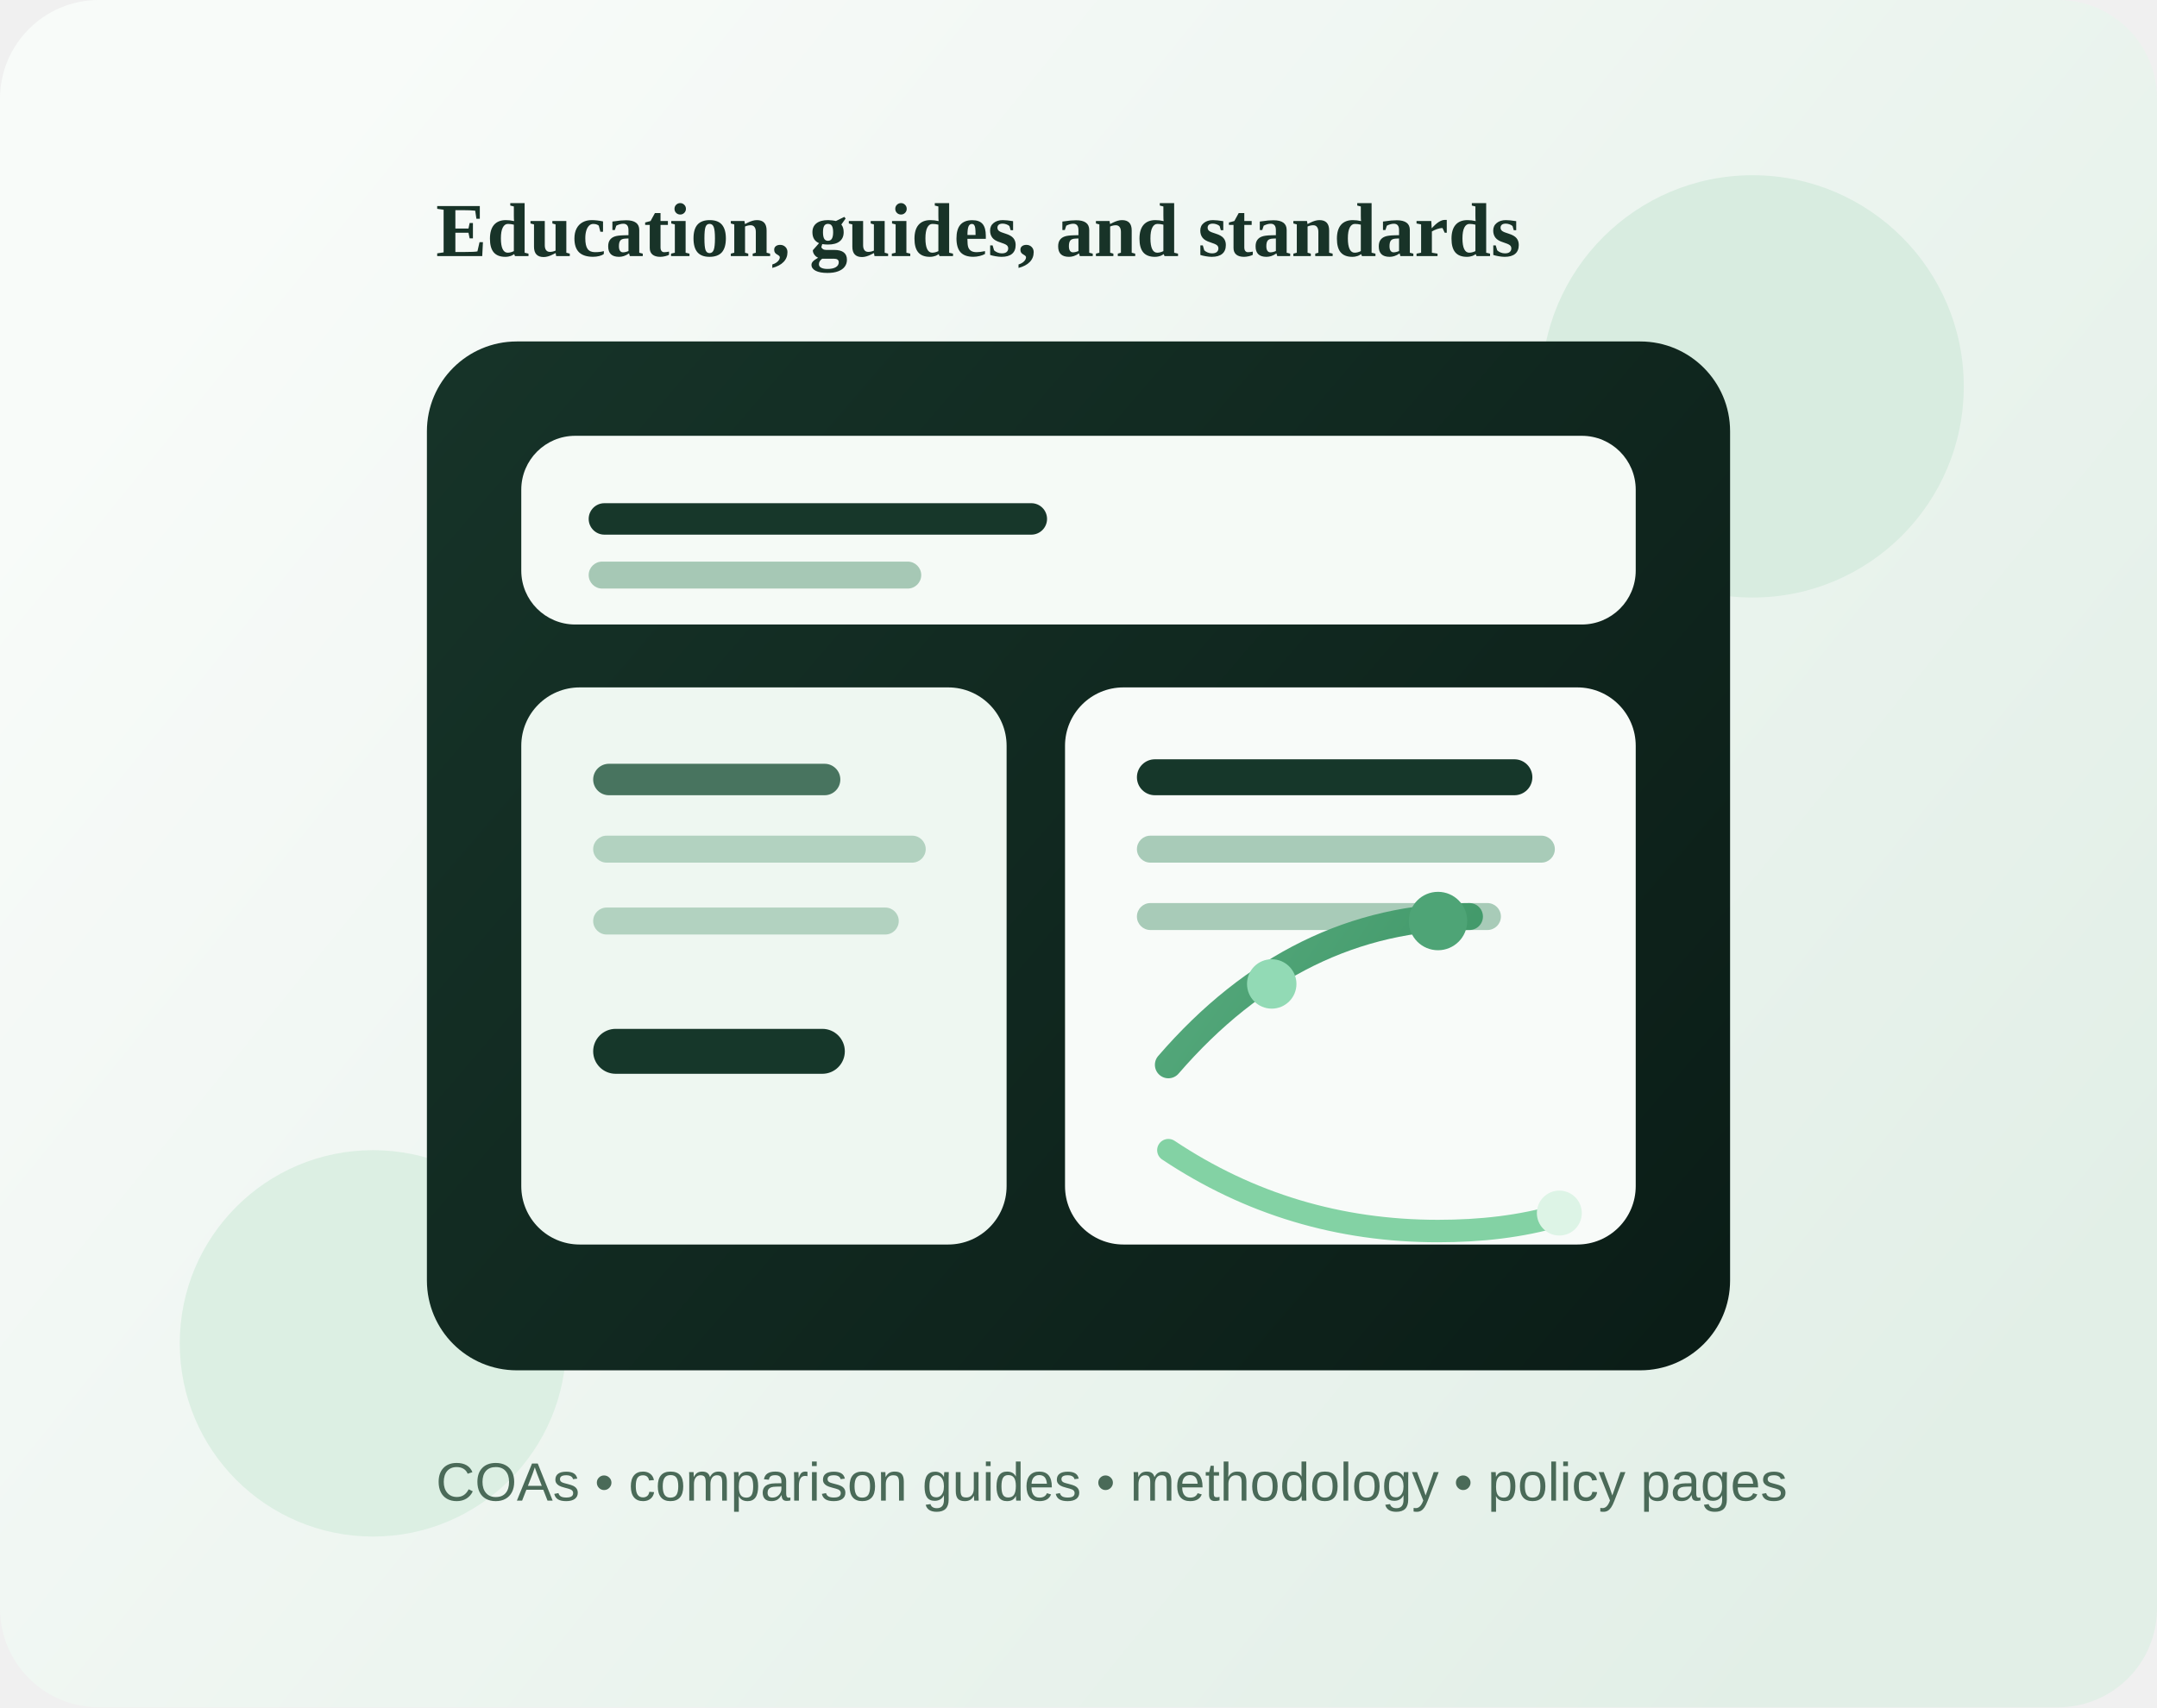
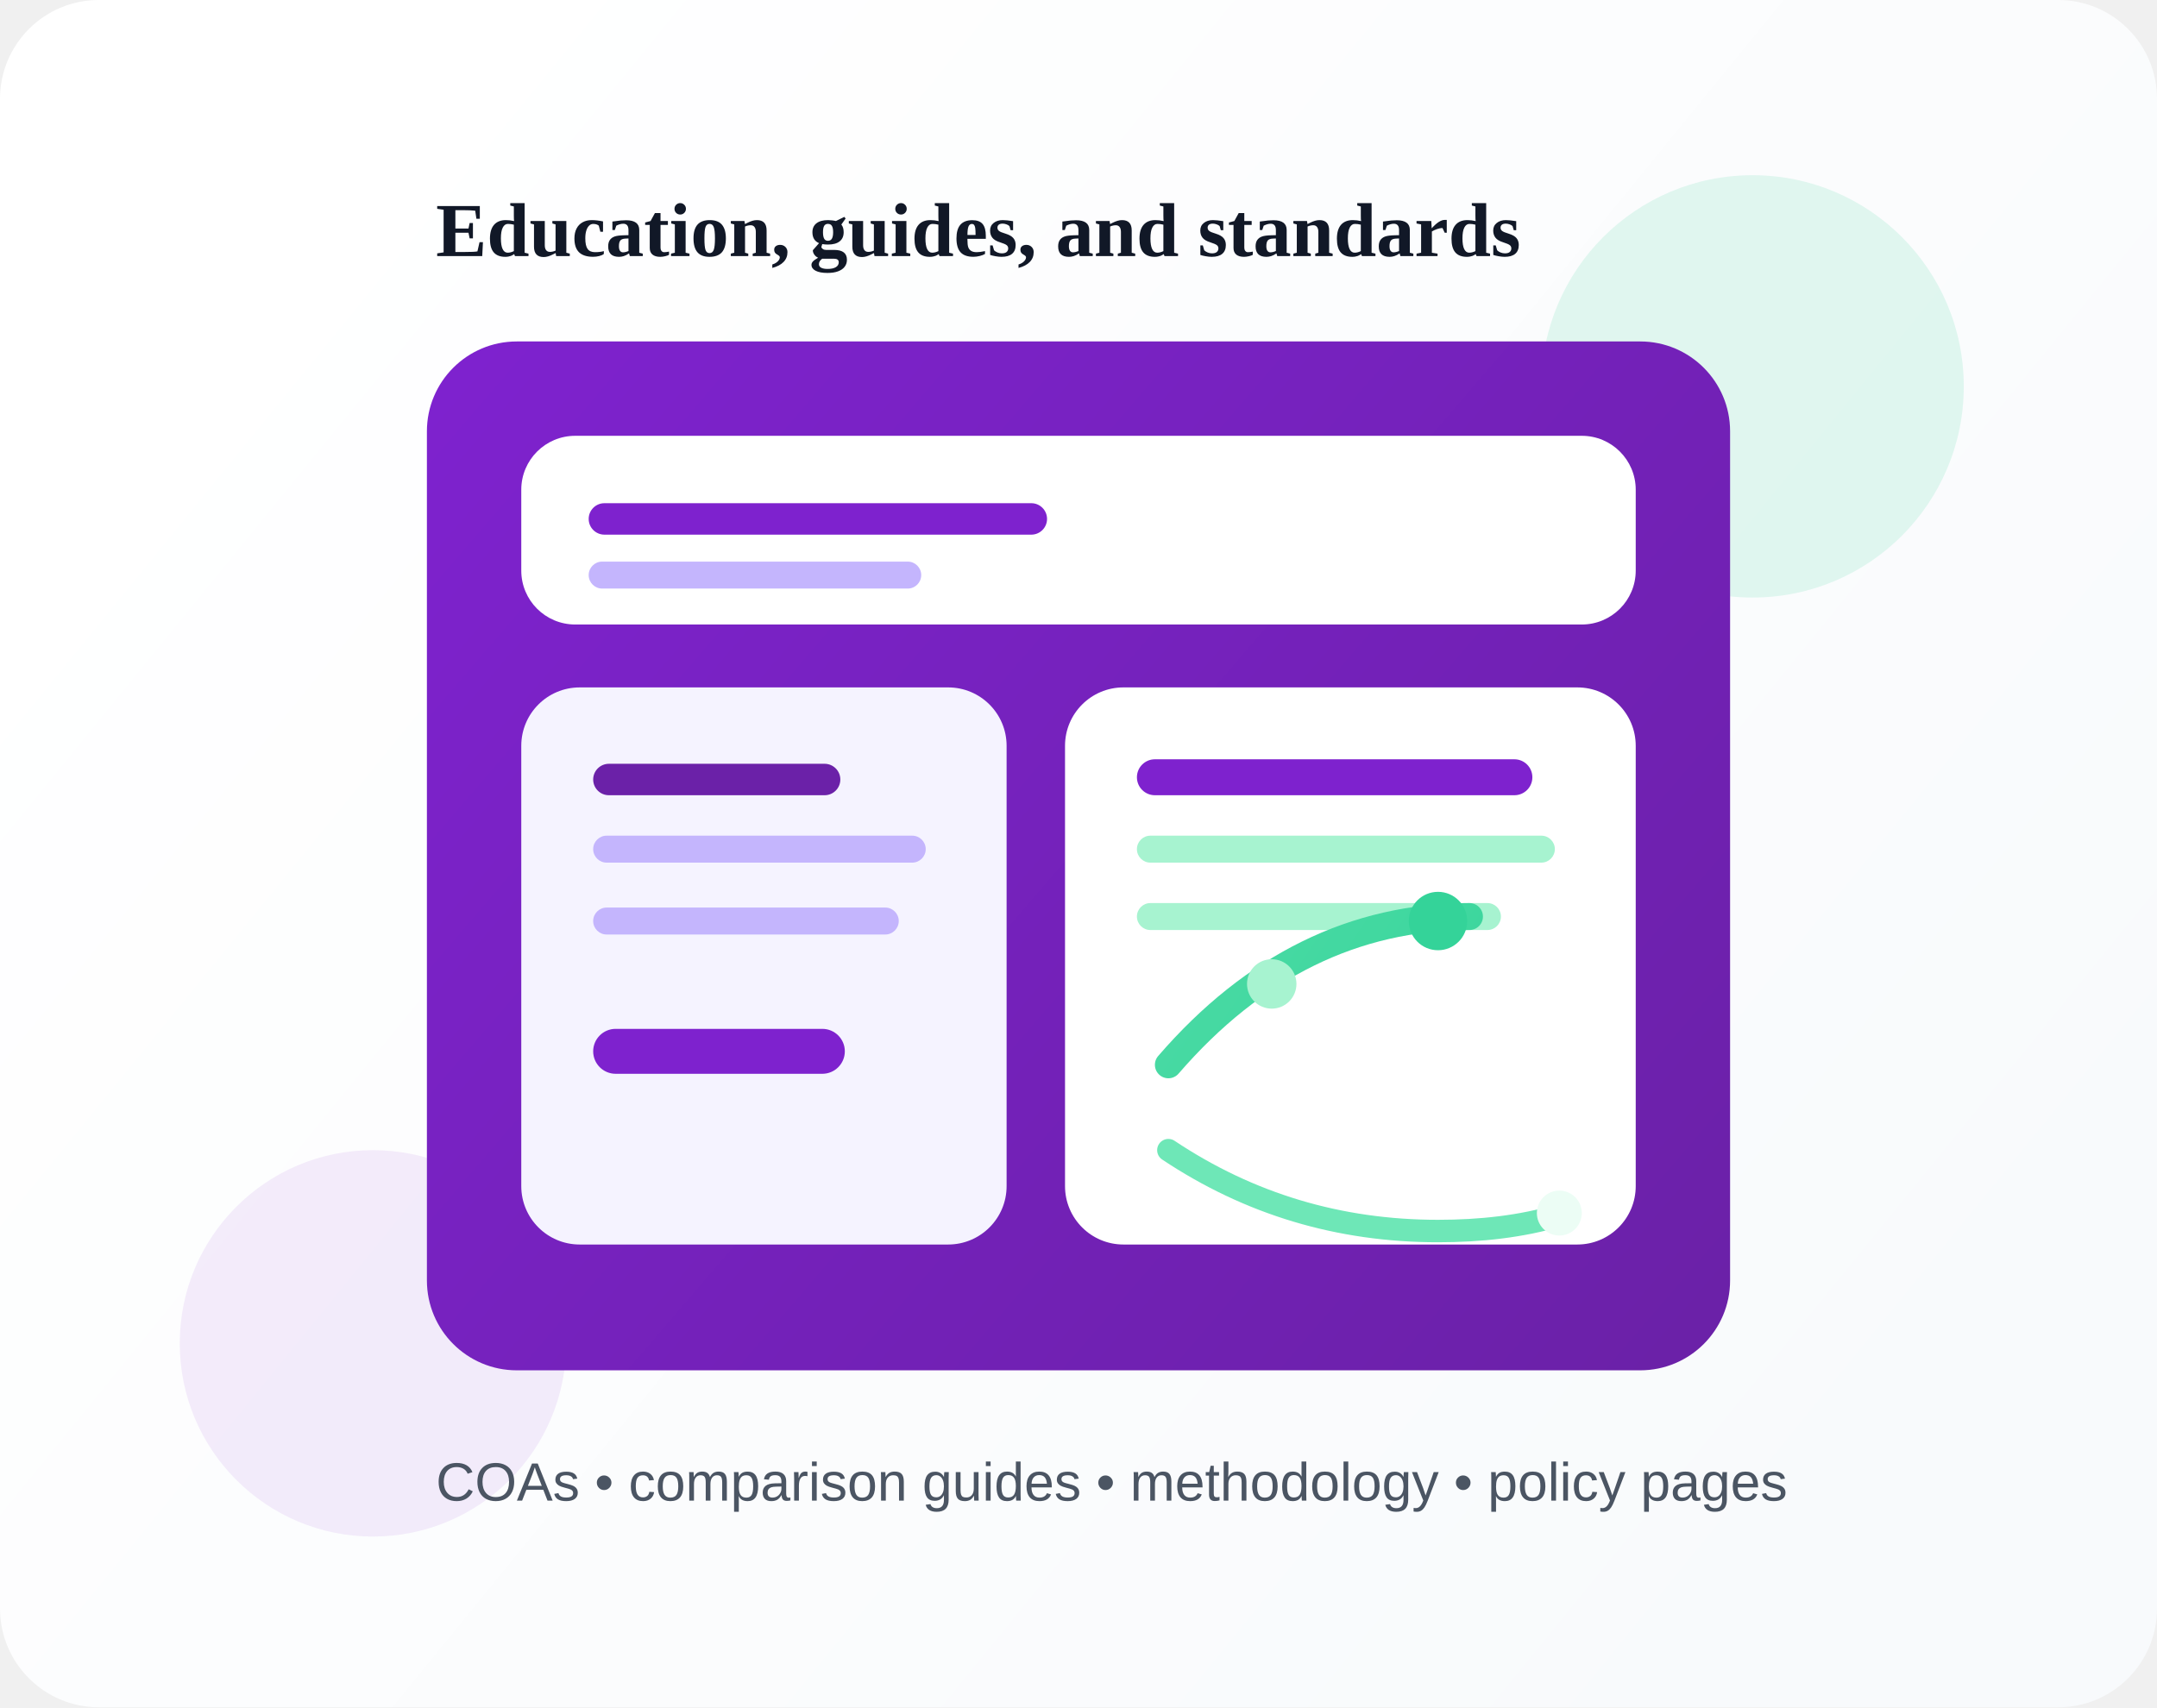
<svg xmlns="http://www.w3.org/2000/svg" width="960" height="760" viewBox="0 0 960 760" fill="none">
  <defs>
    <linearGradient id="edu-bg" x1="118" y1="80" x2="852" y2="678" gradientUnits="userSpaceOnUse">
-       <stop stop-color="#F8FBF9" />
-       <stop offset="1" stop-color="#E2EFE7" />
+       <stop stop-color="#FFFFFF" />
+       <stop offset="1" stop-color="#F8FAFC" />
    </linearGradient>
    <linearGradient id="edu-dark" x1="212" y1="154" x2="740" y2="608" gradientUnits="userSpaceOnUse">
-       <stop stop-color="#163328" />
-       <stop offset="1" stop-color="#0B1D17" />
+       <stop stop-color="#7E22CE" />
+       <stop offset="1" stop-color="#6B21A8" />
    </linearGradient>
    <linearGradient id="edu-accent" x1="250" y1="220" x2="694" y2="522" gradientUnits="userSpaceOnUse">
-       <stop stop-color="#93DBB6" />
-       <stop offset="1" stop-color="#328C5B" />
+       <stop stop-color="#6EE7B7" />
+       <stop offset="1" stop-color="#34D399" />
    </linearGradient>
  </defs>
  <rect width="960" height="760" rx="44" fill="url(#edu-bg)" />
-   <circle cx="780" cy="172" r="94" fill="#D8ECE0" />
-   <circle cx="166" cy="598" r="86" fill="#DCEFE3" />
+   <circle cx="780" cy="172" r="94" fill="#34D399" fill-opacity=".14" />
+   <circle cx="166" cy="598" r="86" fill="#7E22CE" fill-opacity=".08" />
  <rect x="190" y="152" width="580" height="458" rx="40" fill="url(#edu-dark)" />
-   <rect x="232" y="194" width="496" height="84" rx="24" fill="#F5FAF6" />
-   <rect x="262" y="224" width="204" height="14" rx="7" fill="#17372A" />
-   <rect x="262" y="250" width="148" height="12" rx="6" fill="#A6C8B5" />
-   <rect x="232" y="306" width="216" height="248" rx="26" fill="#EEF7F1" />
-   <rect x="474" y="306" width="254" height="248" rx="26" fill="#F8FBF9" />
-   <rect x="264" y="340" width="110" height="14" rx="7" fill="#48745F" />
-   <rect x="264" y="372" width="148" height="12" rx="6" fill="#B2D2C0" />
-   <rect x="264" y="404" width="136" height="12" rx="6" fill="#B2D2C0" />
-   <rect x="264" y="458" width="112" height="20" rx="10" fill="#16372A" />
-   <rect x="506" y="338" width="176" height="16" rx="8" fill="#16372A" />
-   <rect x="506" y="372" width="186" height="12" rx="6" fill="#A8CBB8" />
-   <rect x="506" y="402" width="162" height="12" rx="6" fill="#A8CBB8" />
+   <rect x="232" y="194" width="496" height="84" rx="24" fill="#FFFFFF" />
+   <rect x="262" y="224" width="204" height="14" rx="7" fill="#7E22CE" />
+   <rect x="262" y="250" width="148" height="12" rx="6" fill="#C4B5FD" />
+   <rect x="232" y="306" width="216" height="248" rx="26" fill="#F5F3FF" />
+   <rect x="474" y="306" width="254" height="248" rx="26" fill="#FFFFFF" />
+   <rect x="264" y="340" width="110" height="14" rx="7" fill="#6B21A8" />
+   <rect x="264" y="372" width="148" height="12" rx="6" fill="#C4B5FD" />
+   <rect x="264" y="404" width="136" height="12" rx="6" fill="#C4B5FD" />
+   <rect x="264" y="458" width="112" height="20" rx="10" fill="#7E22CE" />
+   <rect x="506" y="338" width="176" height="16" rx="8" fill="#7E22CE" />
+   <rect x="506" y="372" width="186" height="12" rx="6" fill="#A7F3D0" />
+   <rect x="506" y="402" width="162" height="12" rx="6" fill="#A7F3D0" />
  <path d="M520 474C558 430 603 408 654 408" stroke="url(#edu-accent)" stroke-width="12" stroke-linecap="round" />
-   <path d="M520 512C556 536 596 548 640 548C659 548 677 546 694 541" stroke="#83D2A4" stroke-width="10" stroke-linecap="round" />
-   <circle cx="566" cy="438" r="11" fill="#92DAB5" />
-   <circle cx="640" cy="410" r="13" fill="#4EA476" />
-   <circle cx="694" cy="540" r="10" fill="#DDF4E6" />
-   <text x="194" y="114" fill="#183328" font-family="Georgia, 'Times New Roman', serif" font-size="34" font-weight="700">Education, guides, and standards</text>
-   <text x="194" y="668" fill="#4A6A58" font-family="Arial, Helvetica, sans-serif" font-size="24">COAs • comparison guides • methodology • policy pages</text>
+   <path d="M520 512C556 536 596 548 640 548C659 548 677 546 694 541" stroke="#6EE7B7" stroke-width="10" stroke-linecap="round" />
+   <circle cx="566" cy="438" r="11" fill="#A7F3D0" />
+   <circle cx="640" cy="410" r="13" fill="#34D399" />
+   <circle cx="694" cy="540" r="10" fill="#ECFDF5" />
+   <text x="194" y="114" fill="#111827" font-family="Georgia, 'Times New Roman', serif" font-size="34" font-weight="700">Education, guides, and standards</text>
+   <text x="194" y="668" fill="#4B5563" font-family="Arial, Helvetica, sans-serif" font-size="24">COAs • comparison guides • methodology • policy pages</text>
</svg>
